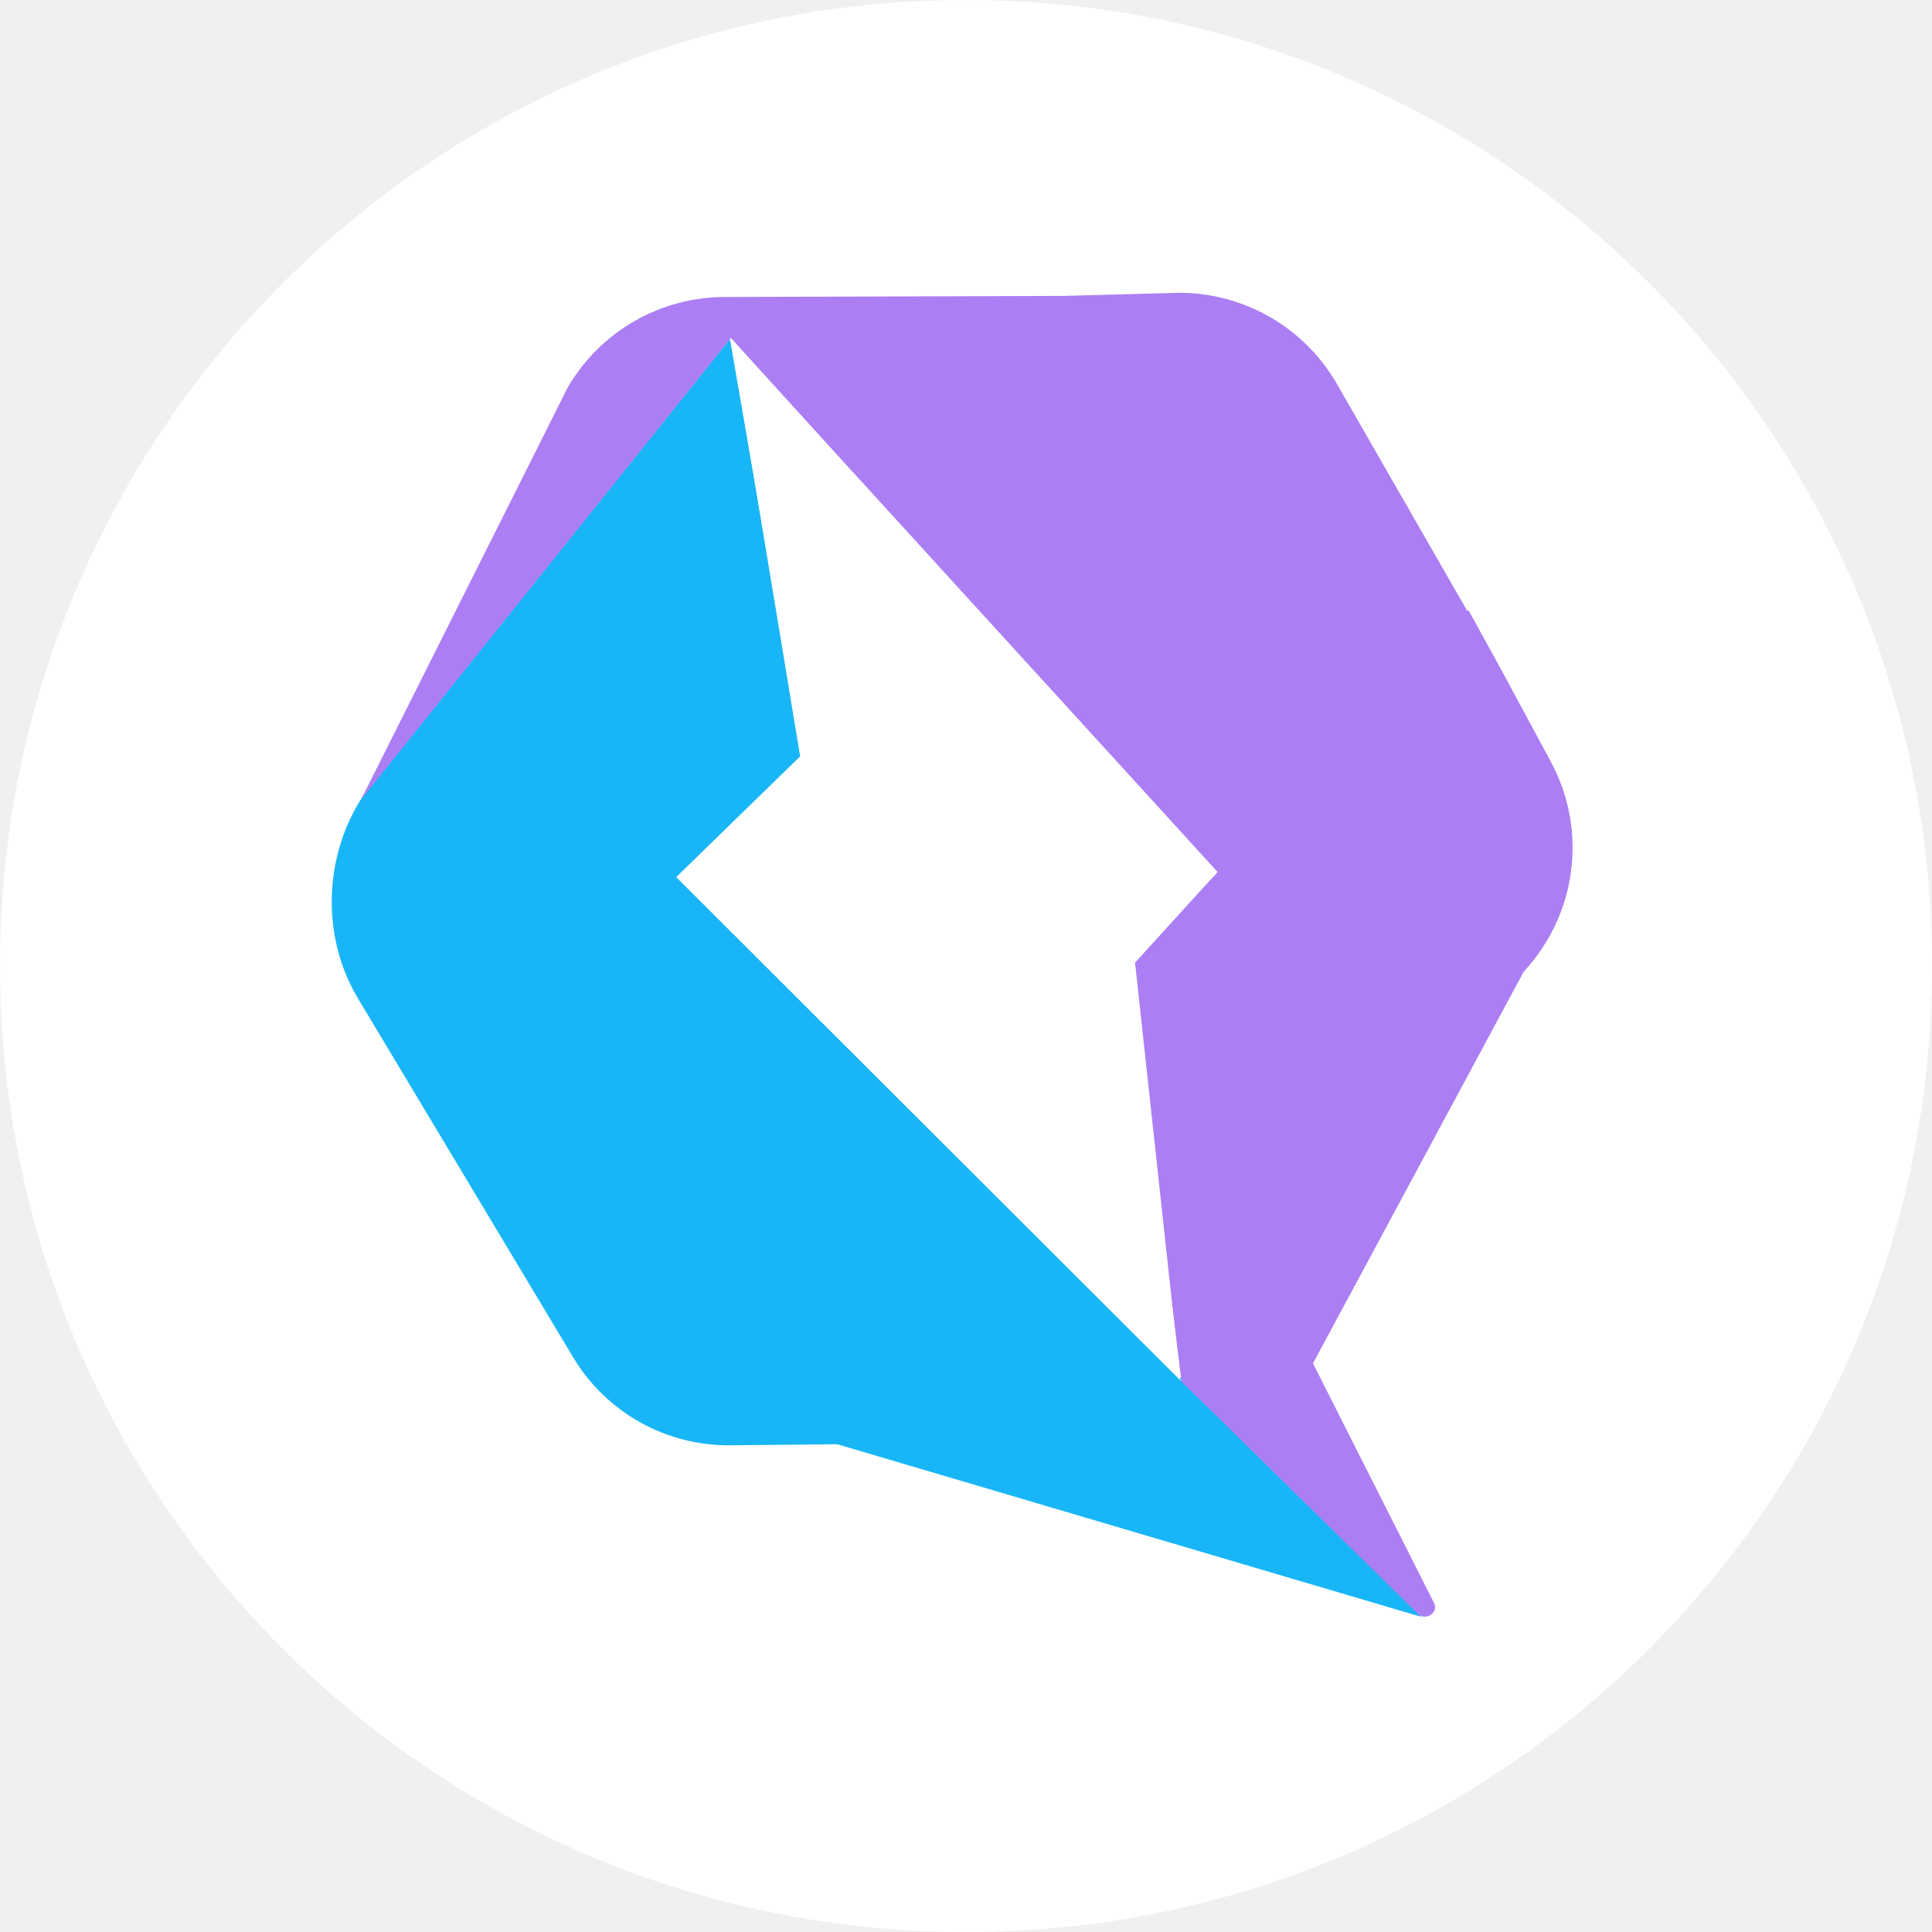
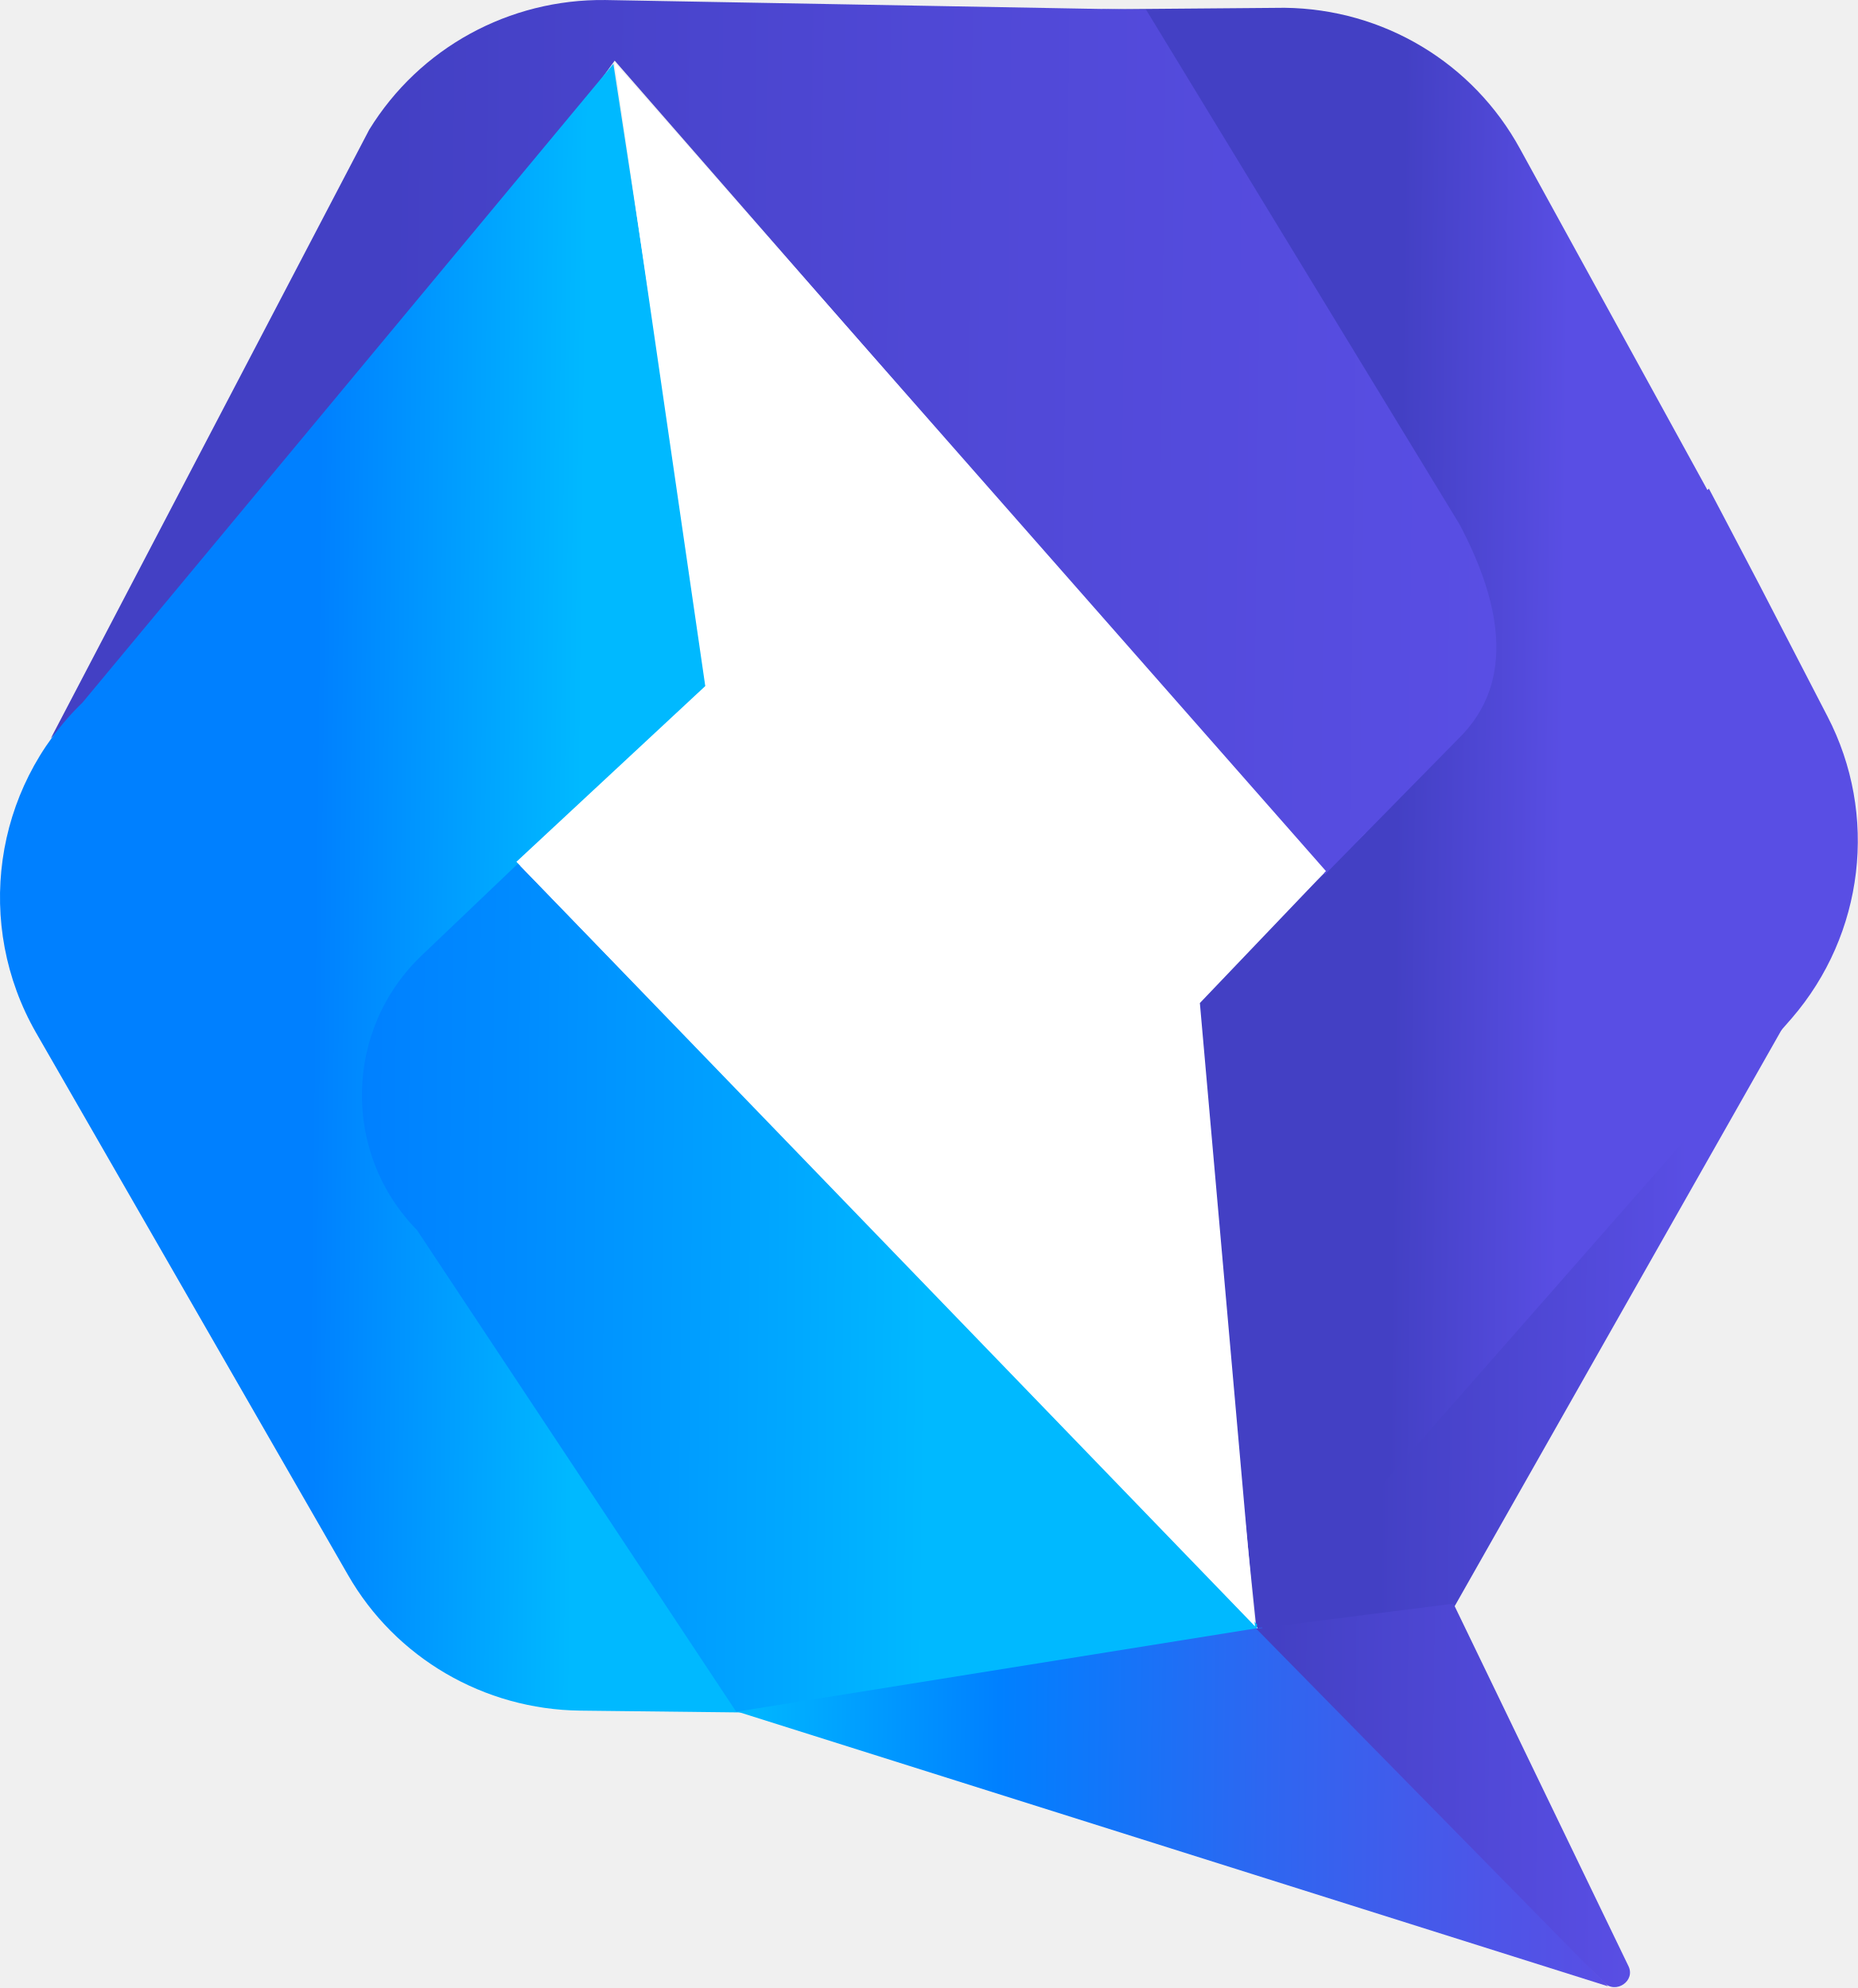
- <svg xmlns="http://www.w3.org/2000/svg" fill="none" viewBox="0 0 500 500">
-   <g clip-path="url(#a)">
-     <circle cx="250" cy="250" r="250" fill="#fff" />
-     <path fill="#18B6F6" d="m367.87 418.45-61.17-61.18-.94.13v-.67L175.7 227.53l32.05-31.13L188.9 87.73 99.56 199.09c-15.22 15.42-18.03 40.51-7.08 59.03l55.83 93.11a46.82 46.82 0 0 0 40.73 22.81l27.65-.27 151.18 44.68Z" />
-     <path fill="#AC7EF4" d="m401.25 196.94-12.29-22.81-6.41-11.67-2.54-4.56-.26.26-33.66-58.63a47.07 47.07 0 0 0-41.27-23.75l-29.51.8-88.01.28a47.07 47.07 0 0 0-40.33 23.34L93.4 207l95.76-119.54L314.7 226.19l-22.3 22.67 13.35 108.54.13-.26v.26h-.26l.26.27 10.42 10.2 50.62 49.78c2.13 2 5.6-.4 4.13-2.96l-31.25-61.85 54.5-101.3 1.73-2c.67-.81 1.33-1.62 1.87-2.42a46.8 46.8 0 0 0 3.34-50.18Z" />
-     <path fill="#fff" d="M315.1 225.65 189.18 87.6l17.9 108.14L175 227l130.5 130.27-11.75-108.14 21.37-23.48Z" />
+ <svg xmlns="http://www.w3.org/2000/svg" width="256px" height="274px" viewBox="0 0 256 274" version="1.1" preserveAspectRatio="xMidYMid">
+   <defs>
+     <linearGradient x1="22.347%" y1="49.545%" x2="77.517%" y2="50.388%" id="qwikLinearGradient-1">
+       <stop stop-color="#4340C4" offset="0%" />
+       <stop stop-color="#4642C8" offset="12%" />
+       <stop stop-color="#594EE4" offset="100%" />
+     </linearGradient>
+     <linearGradient x1="38.874%" y1="49.845%" x2="60.879%" y2="50.385%" id="qwikLinearGradient-2">
+       <stop stop-color="#4340C4" offset="0%" />
+       <stop stop-color="#534ADB" offset="74%" />
+       <stop stop-color="#594EE4" offset="100%" />
+     </linearGradient>
+     <linearGradient x1="-0.004%" y1="49.529%" x2="100.123%" y2="50.223%" id="qwikLinearGradient-3">
+       <stop stop-color="#4340C4" offset="0%" />
+       <stop stop-color="#4340C4" offset="23%" />
+       <stop stop-color="#4F48D5" offset="60%" />
+       <stop stop-color="#594EE4" offset="100%" />
+     </linearGradient>
+     <linearGradient x1="35.4%" y1="49.459%" x2="64.895%" y2="50.085%" id="qwikLinearGradient-4">
+       <stop stop-color="#0080FF" offset="0%" />
+       <stop stop-color="#00B9FF" offset="100%" />
+     </linearGradient>
+     <linearGradient x1="-0.243%" y1="49.366%" x2="100.411%" y2="50.467%" id="qwikLinearGradient-5">
+       <stop stop-color="#0080FF" offset="0%" />
+       <stop stop-color="#008BFF" offset="17%" />
+       <stop stop-color="#00A7FF" offset="47%" />
+       <stop stop-color="#00B9FF" offset="63%" />
+       <stop stop-color="#00B9FF" offset="100%" />
+     </linearGradient>
+     <linearGradient x1="-0.125%" y1="49.627%" x2="100.225%" y2="50.101%" id="qwikLinearGradient-6">
+       <stop stop-color="#00B9FF" offset="0%" />
+       <stop stop-color="#0080FF" offset="30%" />
+       <stop stop-color="#2D67F1" offset="60%" />
+       <stop stop-color="#4D55E8" offset="86%" />
+       <stop stop-color="#594EE4" offset="100%" />
+     </linearGradient>
+     <linearGradient x1="4.557%" y1="50.184%" x2="99.354%" y2="51.298%" id="qwikLinearGradient-7">
+       <stop stop-color="#4340C4" offset="0%" />
+       <stop stop-color="#4642C8" offset="12%" />
+       <stop stop-color="#594EE4" offset="100%" />
+     </linearGradient>
+   </defs>
+   <g>
+     <polygon fill="url(#qwikLinearGradient-1)" points="175.051 236.859 200.213 221.788 249.511 134.859 173.224 223.956" />
+     <path d="M242.337,80.408 L237.411,71.008 L235.479,67.345 L235.278,67.541 L209.461,20.526 C202.984,8.65 190.632,1.231 177.01,1.074 L151.936,1.28 L188.15,114.801 L164.192,138.132 L173.116,224.377 L246.885,140.356 C256.89,128.769 258.854,112.266 251.805,98.71 L242.339,80.408 L242.337,80.408 Z" fill="url(#qwikLinearGradient-2)" />
+     <path d="M201.113,72.256 L157.933,1.349 L83.411,0.003 C70.165,-0.149 57.83,6.573 50.879,17.871 L7.01,101.748 L41.452,68.414 L84.701,8.356 L182.595,120.509 L200.895,101.883 C209.292,93.741 206.436,82.325 201.115,72.258 L201.113,72.256 Z" fill="url(#qwikLinearGradient-3)" />
+     <path d="M97.784,95.261 L84.522,8.795 L11.374,96.825 C-0.954,108.76 -3.523,127.487 4.955,142.315 L47.934,217.042 C54.488,228.506 66.69,235.619 79.959,235.771 L122.904,236.261 L71.459,119.607 L97.784,95.261 Z" fill="url(#qwikLinearGradient-4)" />
+     <path d="M173.227,223.899 L71.381,119.023 L58.185,131.613 C47.373,141.861 47.079,158.945 57.457,169.534 L101.447,235.918 L172.096,236.825 L173.224,223.899 L173.227,223.899 Z" fill="url(#qwikLinearGradient-5)" />
+     <polygon fill="url(#qwikLinearGradient-6)" points="101.584 235.903 173.876 224.304 221.58 273.768" />
+     <path d="M173.111,224.483 L200.279,221.026 L224.375,270.941 C225.434,273.001 222.656,274.918 221.002,273.243 L173.111,224.483 Z" fill="url(#qwikLinearGradient-7)" />
+     <polygon fill="#FFFFFF" points="182.708 120.058 84.681 8.601 97.183 94.559 71.16 118.78 172.932 224.152 165.337 138.247 182.708 120.055" />
  </g>
-   <defs>
-     <clipPath id="a">
-       <path fill="#fff" d="M0 0h500v500H0z" />
-     </clipPath>
-   </defs>
</svg>
